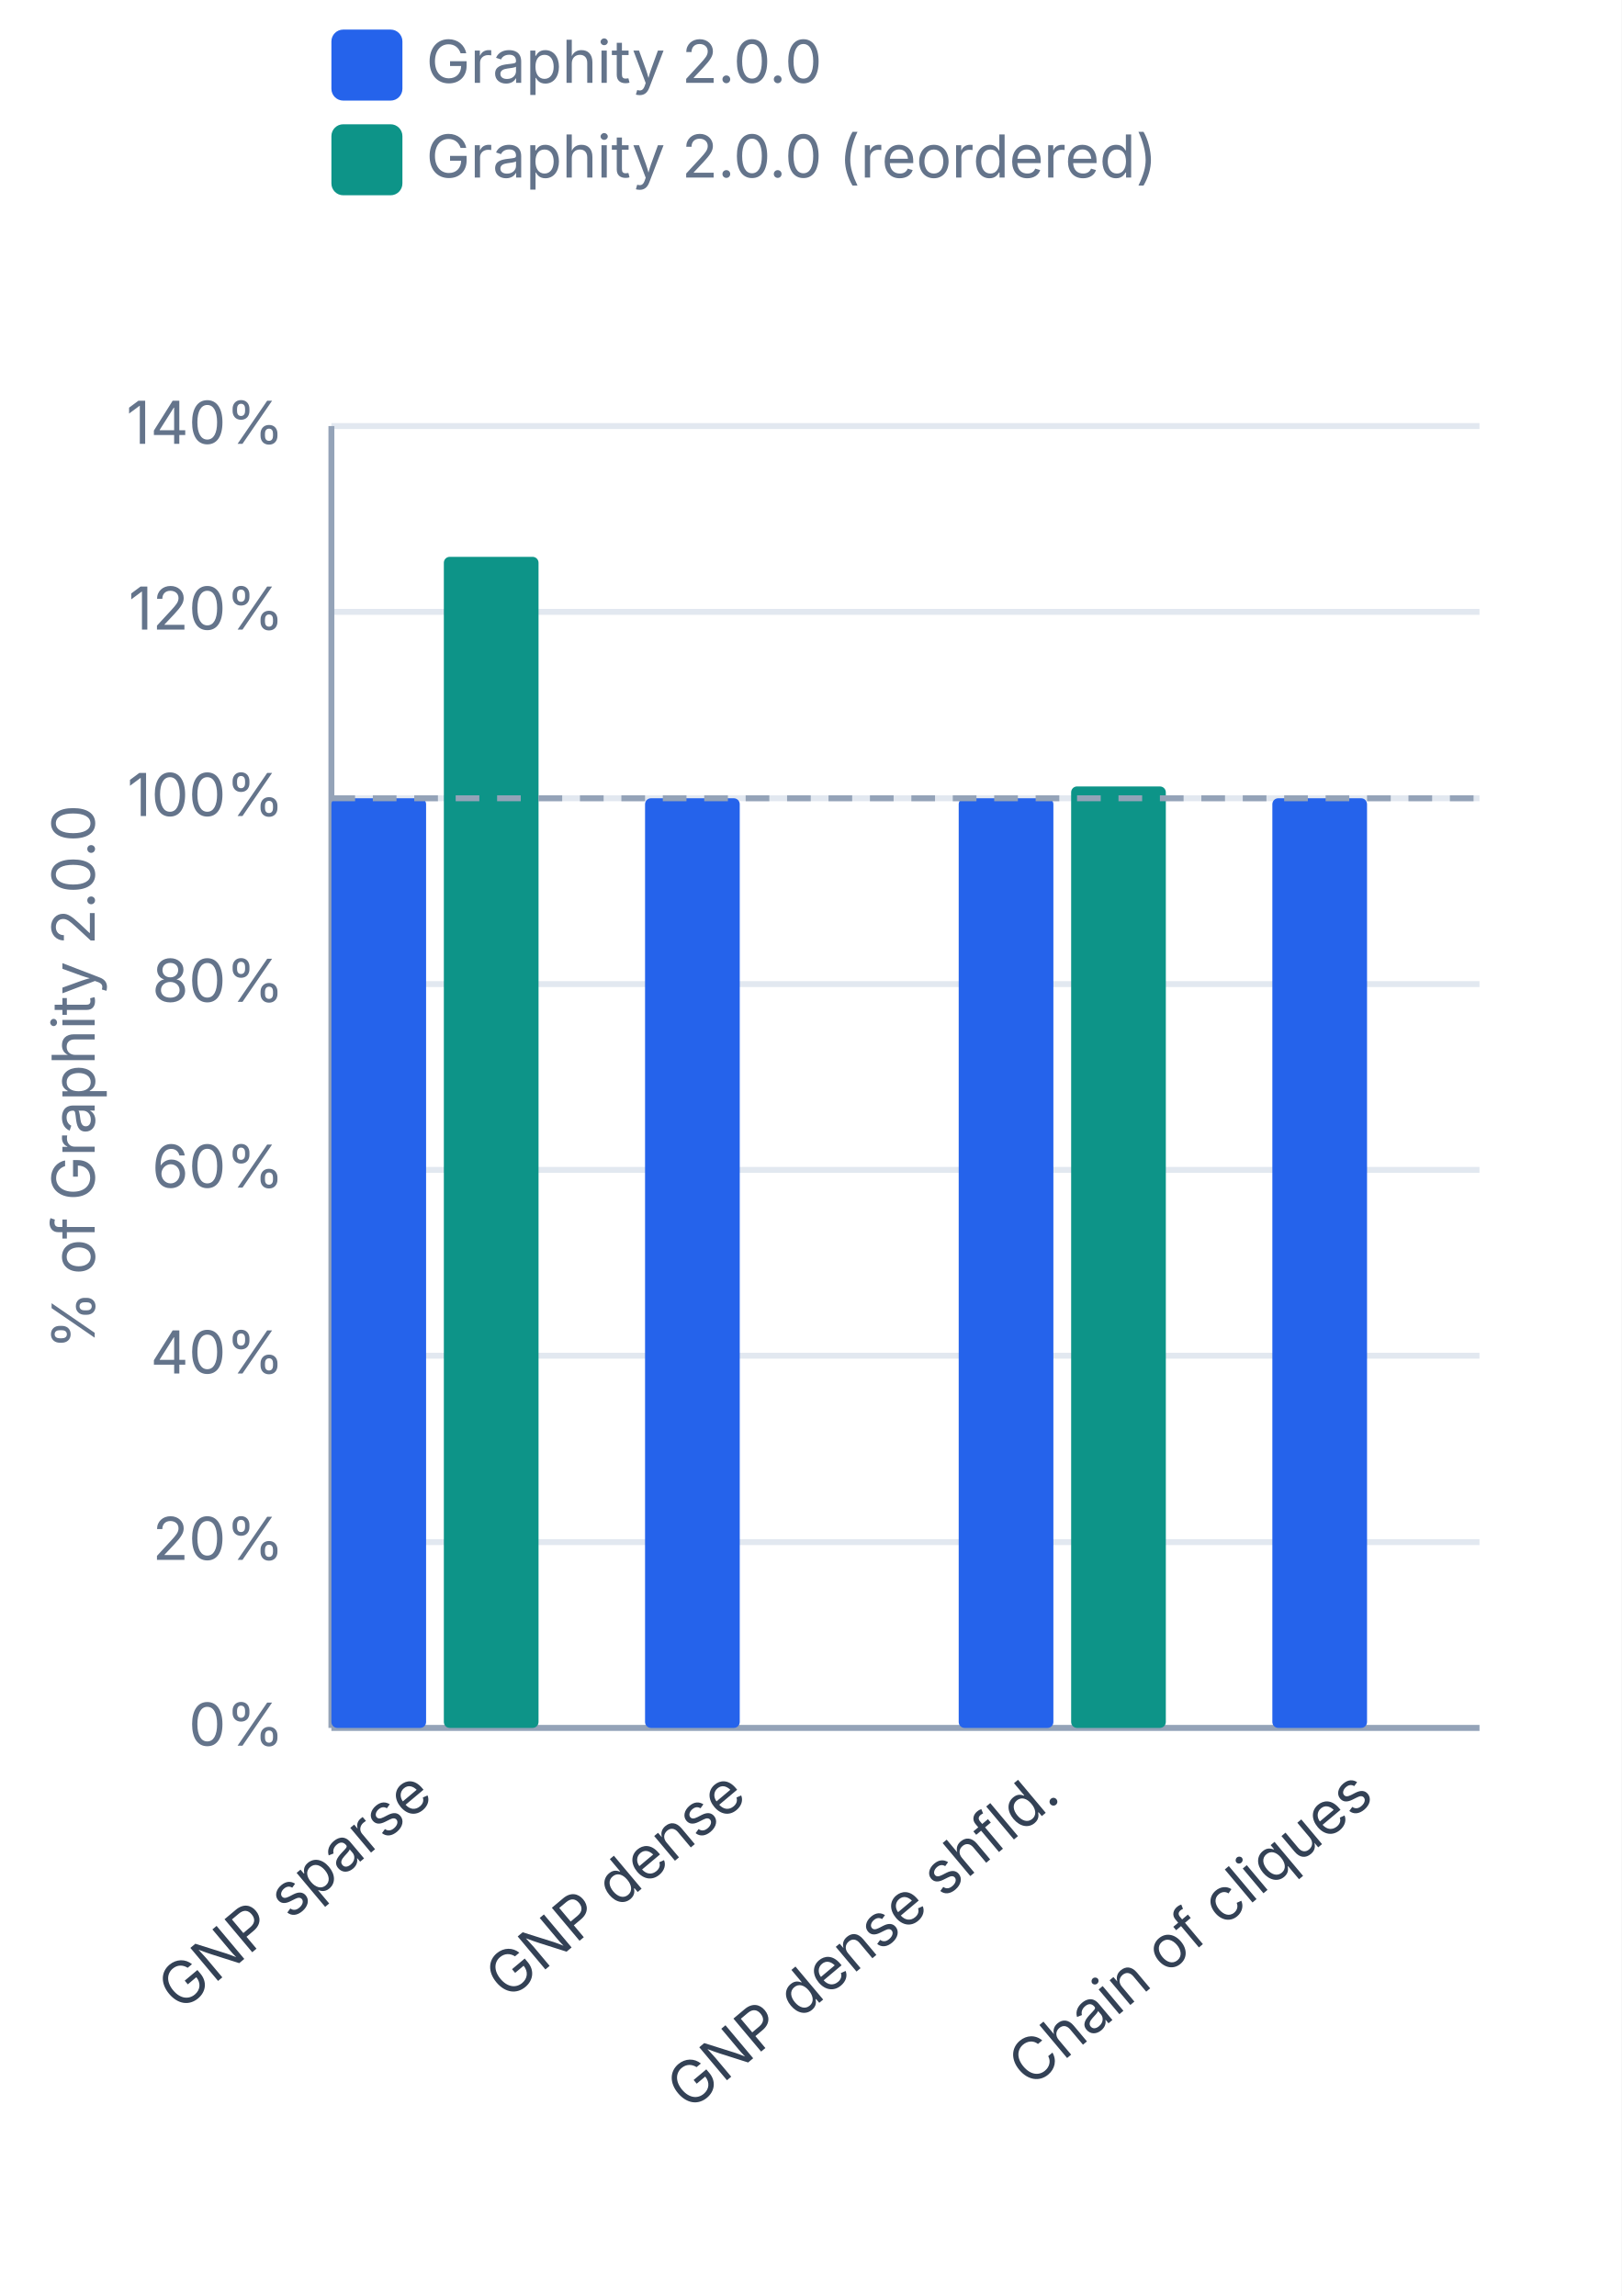
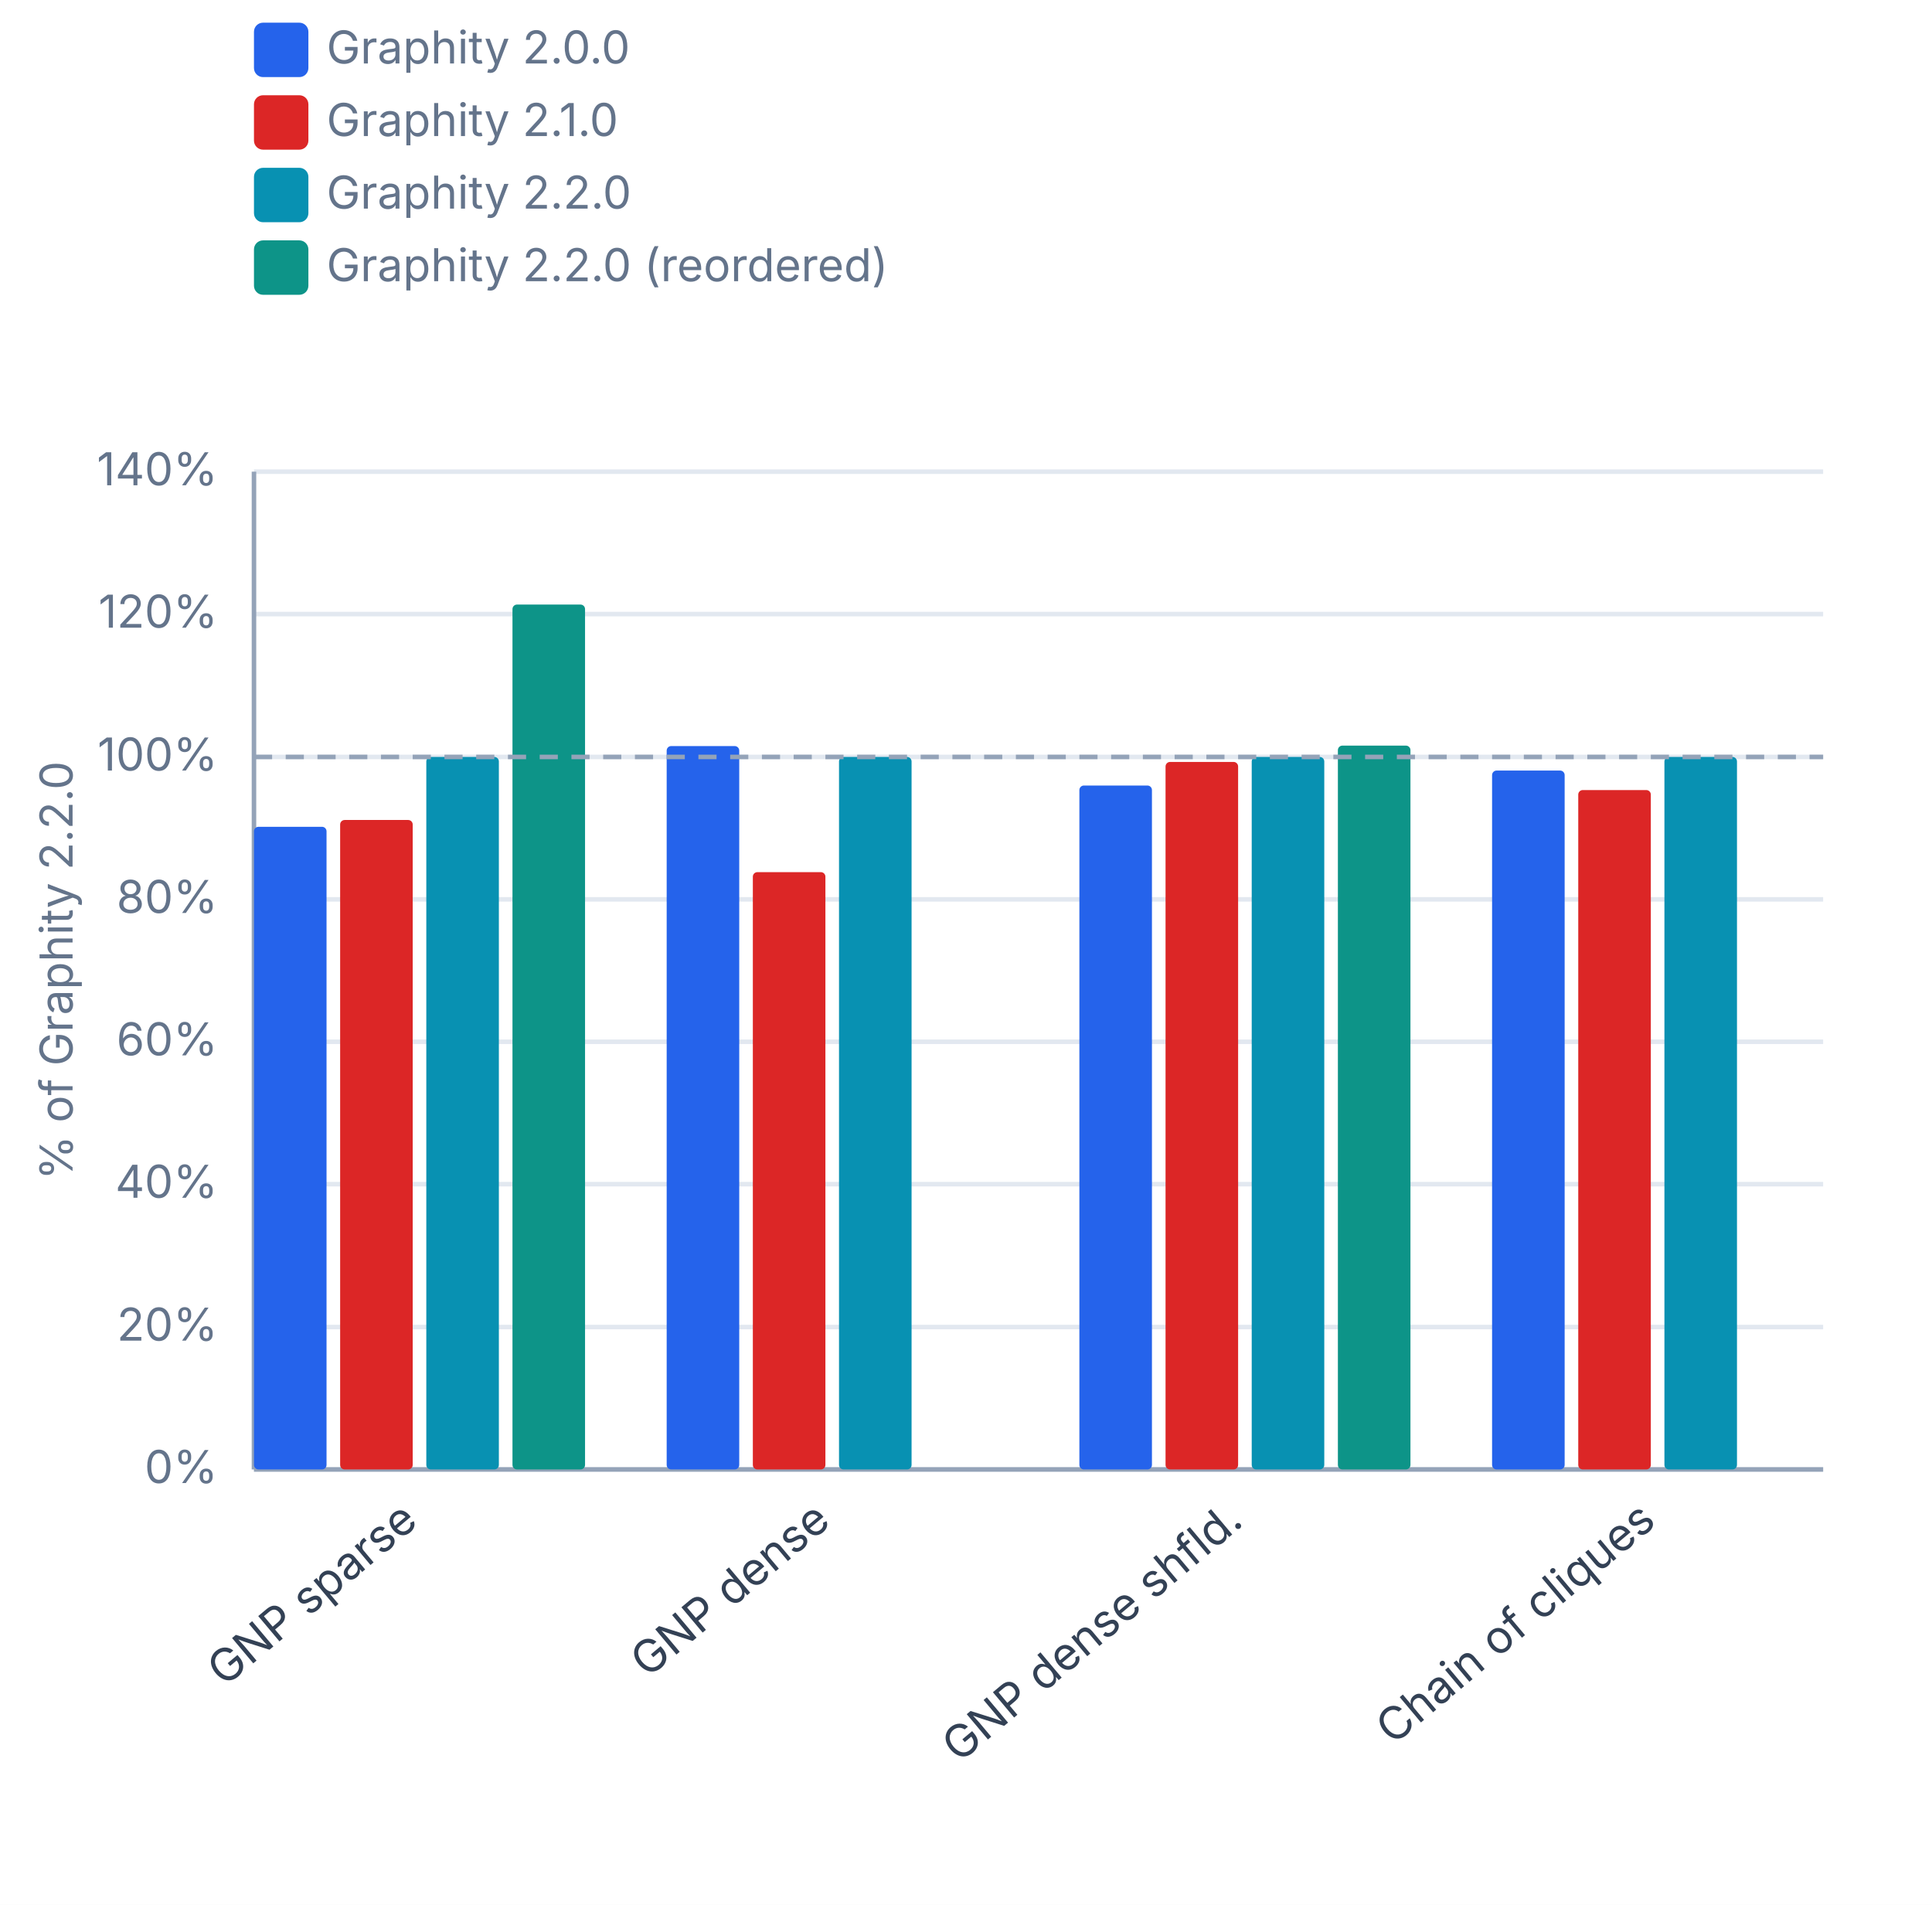
- <svg xmlns="http://www.w3.org/2000/svg" width="274" height="388" viewBox="0 0 274 388" role="img">
+ <svg xmlns="http://www.w3.org/2000/svg" width="426" height="420" viewBox="0 0 426 420" role="img">
  <style>text{font-family:ui-sans-serif,system-ui,-apple-system,Segoe UI,sans-serif;font-size:11px;fill:#334155}.axis{stroke:#94a3b8;stroke-width:1;fill:none}.grid{stroke:#e2e8f0;stroke-width:1}.ylabel{fill:#64748b;font-size:10px}.tick{fill:#64748b;font-size:10px}.xlabel{font-size:10px}</style>
-   <rect x="0" y="0" width="274" height="388" fill="#ffffff" />
+   <rect x="0" y="0" width="426" height="420" fill="#ffffff" />
  <rect x="56" y="5" width="12" height="12" rx="2" fill="#2563eb" />
  <text x="72" y="14" class="tick">Graphity 2.0.0</text>
-   <rect x="56" y="21" width="12" height="12" rx="2" fill="#0d9488" />
-   <text x="72" y="30" class="tick">Graphity 2.0.0 (reordered)</text>
-   <line class="grid" x1="56" y1="292.0" x2="250" y2="292.0" />
-   <text class="tick" x="48" y="295.0" text-anchor="end">0%</text>
-   <line class="grid" x1="56" y1="260.6" x2="250" y2="260.6" />
-   <text class="tick" x="48" y="263.6" text-anchor="end">20%</text>
-   <line class="grid" x1="56" y1="229.1" x2="250" y2="229.1" />
-   <text class="tick" x="48" y="232.1" text-anchor="end">40%</text>
-   <line class="grid" x1="56" y1="197.7" x2="250" y2="197.7" />
-   <text class="tick" x="48" y="200.7" text-anchor="end">60%</text>
-   <line class="grid" x1="56" y1="166.3" x2="250" y2="166.3" />
-   <text class="tick" x="48" y="169.3" text-anchor="end">80%</text>
-   <line class="grid" x1="56" y1="134.9" x2="250" y2="134.9" />
-   <text class="tick" x="48" y="137.9" text-anchor="end">100%</text>
-   <line class="grid" x1="56" y1="103.4" x2="250" y2="103.4" />
-   <text class="tick" x="48" y="106.4" text-anchor="end">120%</text>
-   <line class="grid" x1="56" y1="72.0" x2="250" y2="72.0" />
-   <text class="tick" x="48" y="75.0" text-anchor="end">140%</text>
-   <line class="axis" x1="56" y1="72" x2="56" y2="292" />
-   <line class="axis" x1="56" y1="292" x2="250" y2="292" />
-   <text class="ylabel" x="16" y="182.0" text-anchor="middle" transform="rotate(-90 16 182.0)">% of Graphity 2.0.0</text>
-   <text class="xlabel" x="73.5" y="304.0" text-anchor="end" transform="rotate(-40 73.5 304.0)">GNP sparse</text>
-   <rect x="56.0" y="134.9" width="16" height="157.1" fill="#2563eb" rx="1" />
-   <rect x="75.0" y="94.1" width="16" height="197.9" fill="#0d9488" rx="1" />
-   <text class="xlabel" x="126.5" y="304.0" text-anchor="end" transform="rotate(-40 126.5 304.0)">GNP dense</text>
-   <rect x="109.0" y="134.9" width="16" height="157.1" fill="#2563eb" rx="1" />
-   <text class="xlabel" x="179.5" y="304.0" text-anchor="end" transform="rotate(-40 179.5 304.0)">GNP dense shfld.</text>
-   <rect x="162.0" y="134.9" width="16" height="157.1" fill="#2563eb" rx="1" />
-   <rect x="181.0" y="132.9" width="16" height="159.1" fill="#0d9488" rx="1" />
-   <text class="xlabel" x="232.5" y="304.0" text-anchor="end" transform="rotate(-40 232.5 304.0)">Chain of cliques</text>
-   <rect x="215.0" y="134.9" width="16" height="157.1" fill="#2563eb" rx="1" />
-   <line x1="56" y1="134.9" x2="250" y2="134.9" stroke="#94a3b8" stroke-width="1" stroke-dasharray="4 3" />
+   <rect x="56" y="21" width="12" height="12" rx="2" fill="#dc2626" />
+   <text x="72" y="30" class="tick">Graphity 2.1.0</text>
+   <rect x="56" y="37" width="12" height="12" rx="2" fill="#0891b2" />
+   <text x="72" y="46" class="tick">Graphity 2.2.0</text>
+   <rect x="56" y="53" width="12" height="12" rx="2" fill="#0d9488" />
+   <text x="72" y="62" class="tick">Graphity 2.2.0 (reordered)</text>
+   <line class="grid" x1="56" y1="324.0" x2="402" y2="324.0" />
+   <text class="tick" x="48" y="327.0" text-anchor="end">0%</text>
+   <line class="grid" x1="56" y1="292.6" x2="402" y2="292.6" />
+   <text class="tick" x="48" y="295.6" text-anchor="end">20%</text>
+   <line class="grid" x1="56" y1="261.1" x2="402" y2="261.1" />
+   <text class="tick" x="48" y="264.1" text-anchor="end">40%</text>
+   <line class="grid" x1="56" y1="229.7" x2="402" y2="229.7" />
+   <text class="tick" x="48" y="232.7" text-anchor="end">60%</text>
+   <line class="grid" x1="56" y1="198.3" x2="402" y2="198.3" />
+   <text class="tick" x="48" y="201.3" text-anchor="end">80%</text>
+   <line class="grid" x1="56" y1="166.9" x2="402" y2="166.9" />
+   <text class="tick" x="48" y="169.9" text-anchor="end">100%</text>
+   <line class="grid" x1="56" y1="135.4" x2="402" y2="135.4" />
+   <text class="tick" x="48" y="138.4" text-anchor="end">120%</text>
+   <line class="grid" x1="56" y1="104.0" x2="402" y2="104.0" />
+   <text class="tick" x="48" y="107.0" text-anchor="end">140%</text>
+   <line class="axis" x1="56" y1="104" x2="56" y2="324" />
+   <line class="axis" x1="56" y1="324" x2="402" y2="324" />
+   <text class="ylabel" x="16" y="214.0" text-anchor="middle" transform="rotate(-90 16 214.0)">% of Graphity 2.2.0</text>
+   <text class="xlabel" x="92.5" y="336.0" text-anchor="end" transform="rotate(-40 92.5 336.0)">GNP sparse</text>
+   <rect x="56.0" y="182.3" width="16" height="141.7" fill="#2563eb" rx="1" />
+   <rect x="75.0" y="180.8" width="16" height="143.2" fill="#dc2626" rx="1" />
+   <rect x="94.0" y="166.9" width="16" height="157.1" fill="#0891b2" rx="1" />
+   <rect x="113.0" y="133.3" width="16" height="190.7" fill="#0d9488" rx="1" />
+   <text class="xlabel" x="183.5" y="336.0" text-anchor="end" transform="rotate(-40 183.5 336.0)">GNP dense</text>
+   <rect x="147.0" y="164.5" width="16" height="159.5" fill="#2563eb" rx="1" />
+   <rect x="166.0" y="192.3" width="16" height="131.7" fill="#dc2626" rx="1" />
+   <rect x="185.0" y="166.9" width="16" height="157.1" fill="#0891b2" rx="1" />
+   <text class="xlabel" x="274.5" y="336.0" text-anchor="end" transform="rotate(-40 274.5 336.0)">GNP dense shfld.</text>
+   <rect x="238.0" y="173.2" width="16" height="150.8" fill="#2563eb" rx="1" />
+   <rect x="257.0" y="168.0" width="16" height="156.0" fill="#dc2626" rx="1" />
+   <rect x="276.0" y="166.9" width="16" height="157.1" fill="#0891b2" rx="1" />
+   <rect x="295.0" y="164.4" width="16" height="159.6" fill="#0d9488" rx="1" />
+   <text class="xlabel" x="365.5" y="336.0" text-anchor="end" transform="rotate(-40 365.5 336.0)">Chain of cliques</text>
+   <rect x="329.0" y="169.9" width="16" height="154.1" fill="#2563eb" rx="1" />
+   <rect x="348.0" y="174.2" width="16" height="149.8" fill="#dc2626" rx="1" />
+   <rect x="367.0" y="166.9" width="16" height="157.1" fill="#0891b2" rx="1" />
+   <line x1="56" y1="166.9" x2="402" y2="166.9" stroke="#94a3b8" stroke-width="1" stroke-dasharray="4 3" />
</svg>
